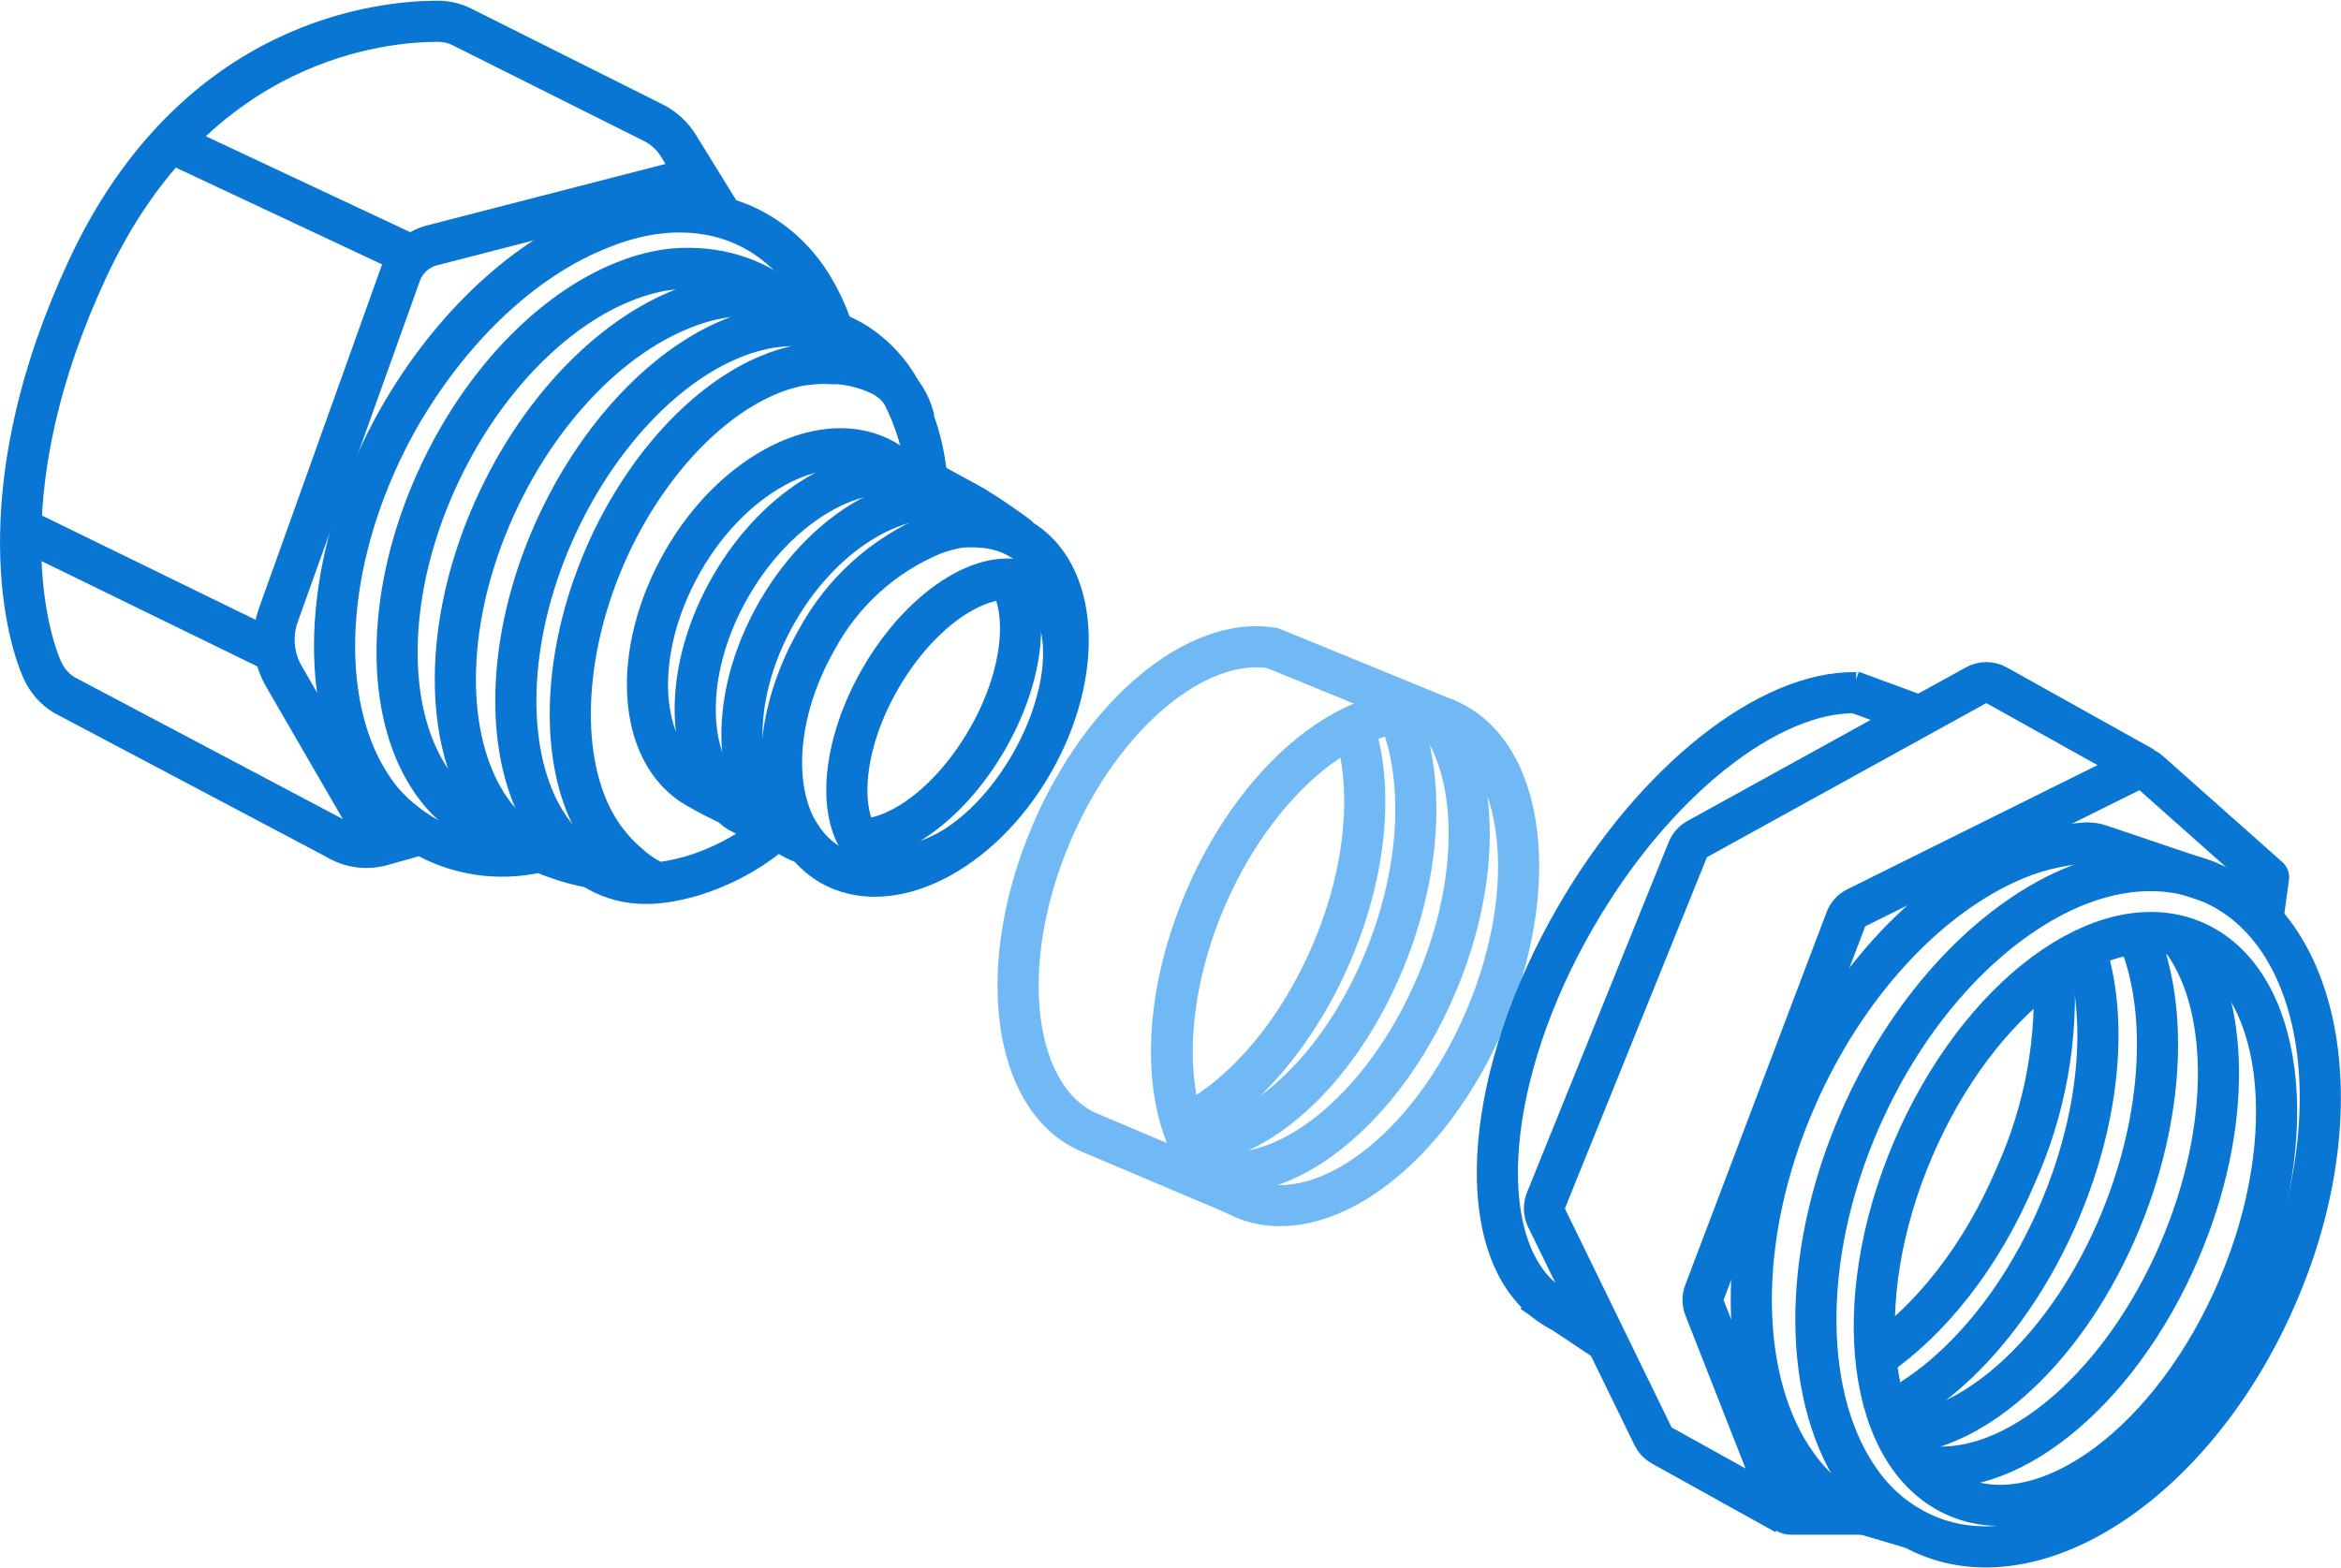
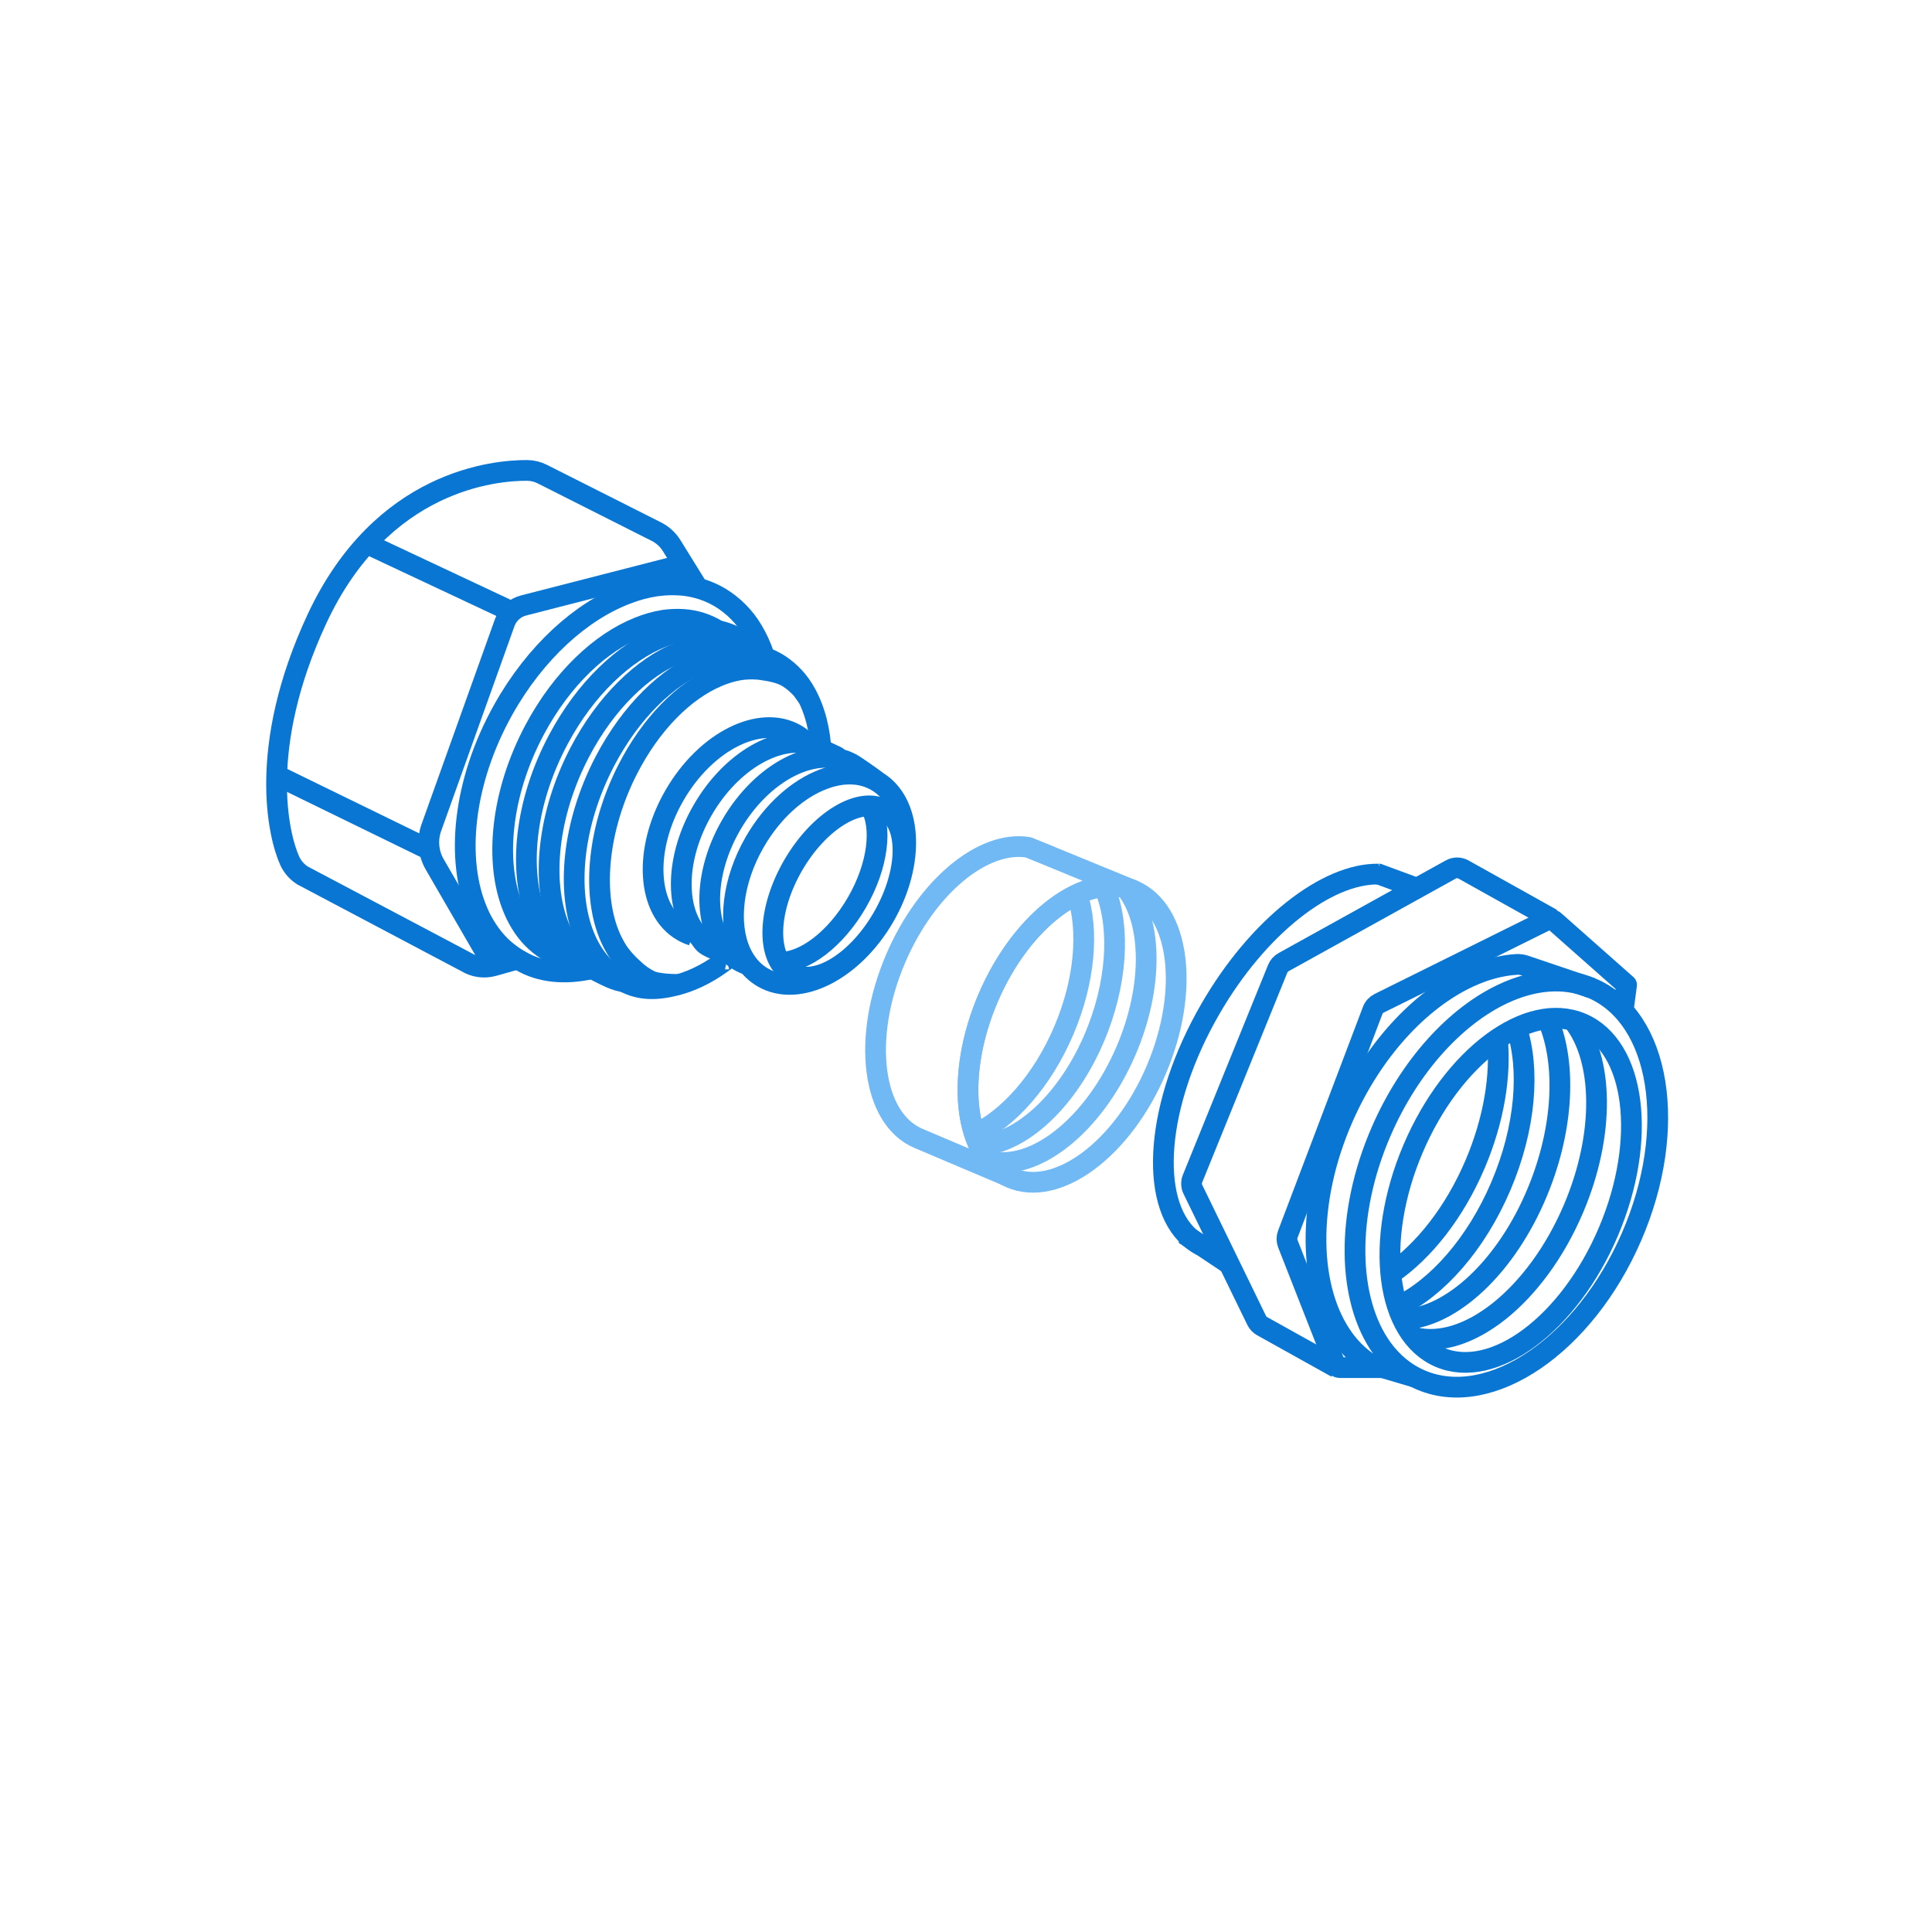
- <svg xmlns="http://www.w3.org/2000/svg" viewBox="0 0 170.71 114.32">
+ <svg xmlns="http://www.w3.org/2000/svg" viewBox="0 0 1490.83 1490.83">
  <defs>
-     <style>.cls-1,.cls-2,.cls-3{fill:none;stroke-linejoin:round;stroke-width:3px;}.cls-1{stroke:#71b9f4;}.cls-2,.cls-3{stroke:#0976d4;}.cls-3{stroke-linecap:round;}</style>
+     <style>.cls-1,.cls-2,.cls-3{fill:none;}.cls-1{stroke:#71b9f4;}.cls-1,.cls-2{stroke-linejoin:round;stroke-width:16px;}.cls-2{stroke:#0976d4;}</style>
  </defs>
  <g id="Layer_2" data-name="Layer 2">
    <g id="Layer_1-2" data-name="Layer 1">
-       <path class="cls-1" d="M108.31,74.31C104.2,84,96.29,89.8,90.65,87.4c-.23-.1-.45-.21-.66-.32-5.08-2.87-6-12.24-2.1-21.49C92,56,99.9,50.1,105.55,52.5S112.42,64.67,108.31,74.31Z" />
-       <path class="cls-1" d="M88,85.32h0c5.55,1.44,12.82-4.3,16.71-13.4,3.35-7.83,3.15-15.75-.07-19.73l-.08-.11" />
-       <path class="cls-1" d="M101.81,51.71c2,4.25,2,10.89-.56,17.58-3.09,8.07-8.84,13.67-14,14.16h0" />
-       <path class="cls-1" d="M98.71,53c1.44,4.3,1,10.44-1.62,16.54S90.37,80.2,86.27,82.14" />
-       <path class="cls-1" d="M105.55,52.5C99.9,50.1,92,56,87.89,65.59c-4,9.25-3,18.62,2.1,21.49L79.43,82.61h0c-5.63-2.41-6.88-12.18-2.76-21.81C80.41,52,87.33,46.37,92.78,47.27l2.77,1.13h0Z" />
-       <ellipse class="cls-2" cx="151.34" cy="88.9" rx="22.03" ry="12.89" transform="translate(10.27 193.34) rotate(-66.94)" />
-       <path class="cls-2" d="M166,94.55c-5.69,13.15-17.12,21-25.53,17.42a11.28,11.28,0,0,1-4.78-3.89c-4.2-5.83-4.49-16.18-.09-26.31,3.47-8,9.06-14,14.8-16.72,3.68-1.73,7.44-2.08,10.72-.7C169.55,67.88,171.74,81.4,166,94.55Z" />
-       <line class="cls-2" x1="159.38" y1="63.46" x2="159.38" y2="63.46" />
-       <path class="cls-2" d="M139.57,106.76h0c6.44,1.66,14.88-5,19.39-15.58,3.88-9.09,3.65-18.29-.08-22.92l-.1-.12" />
-       <path class="cls-2" d="M155.81,68.07C158,73,157.9,80.55,155,88.14c-3.59,9.36-10.26,15.87-16.22,16.44h0" />
-       <path class="cls-2" d="M152.05,69.18c1.67,5,1.14,12.14-1.88,19.22s-7.79,12.4-12.55,14.66" />
-       <path class="cls-2" d="M149.74,70.51h0A31.91,31.91,0,0,1,147,85.73c-2.53,6-6.3,10.64-10.25,13.33" />
-       <line class="cls-2" x1="140.33" y1="111.79" x2="140.33" y2="111.79" />
-       <path class="cls-2" d="M161.15,64.35l-8.05-2.72a2.66,2.66,0,0,0-1-.14A16.08,16.08,0,0,0,146.25,63c-5.92,2.75-11.68,8.9-15.26,17.06-4.54,10.33-4.24,20.9.09,26.85a11.7,11.7,0,0,0,2.77,2.76,2.75,2.75,0,0,0,.88.42l5,1.48" />
-       <ellipse class="cls-2" cx="69.66" cy="52.63" rx="11.44" ry="6.3" transform="translate(-10.75 86.65) rotate(-60)" />
-       <path class="cls-2" d="M75.3,55.68c-3.8,6.59-10.41,9.9-14.75,7.4a6.32,6.32,0,0,1-2.08-2A6.5,6.5,0,0,1,57.85,60c-1.56-3.45-1-8.62,1.73-13.38A17.1,17.1,0,0,1,68,39a9.7,9.7,0,0,1,2-.54,8.51,8.51,0,0,1,1.59,0,6.16,6.16,0,0,1,2.75.82C78.67,41.72,79.11,49.09,75.3,55.68Z" />
-       <path class="cls-2" d="M66.69,30.67l-.08-.27A5,5,0,0,0,65,27.85l-.44-.32a8.57,8.57,0,0,0-3.41-1h0l-.43,0h0a9.14,9.14,0,0,0-2.08.09l-.16,0a11.7,11.7,0,0,0-2.5.76c-4,1.69-8.1,5.71-11,11.35-3.6,7.07-4.3,14.77-2.27,19.89a11.9,11.9,0,0,0,.82,1.68A10.8,10.8,0,0,0,45.8,63a7.92,7.92,0,0,0,1.91,1.31,4.09,4.09,0,0,0,.47.19" />
-       <path class="cls-2" d="M56.21,60.85h0a16.9,16.9,0,0,1-5.8,3.06s0,0,0,0c-2.74.77-5,.81-7.26-.63L42.74,63s-.68-.48-1-.75a8.82,8.82,0,0,1-1.3-1.36,9.11,9.11,0,0,1-.69-1,11.09,11.09,0,0,1-.9-1.79c-2.23-5.48-1.46-13.7,2.49-21.26,3.14-6,7.61-10.33,12-12.13a13.15,13.15,0,0,1,2.92-.84l.8-.09a10.58,10.58,0,0,1,1.49,0h.06l.44.05a8.41,8.41,0,0,1,3.45,1.25,9.7,9.7,0,0,1,3.18,3.45h0A16.58,16.58,0,0,1,67.64,36" />
-       <path class="cls-2" d="M60.69,24a15.67,15.67,0,0,0-1.38-3h0a11.38,11.38,0,0,0-3.95-4,11,11,0,0,0-4.28-1.45l-.55-.06h-.08a14.27,14.27,0,0,0-1.85,0l-1,.11a16.43,16.43,0,0,0-3.63,1c-5.49,2.09-11,7.06-14.95,14-4.9,8.76-5.86,18.28-3.09,24.62a12.82,12.82,0,0,0,1.12,2.07,10.19,10.19,0,0,0,.86,1.18A10.93,10.93,0,0,0,29.53,60a12.78,12.78,0,0,0,1.22.86h0l.4.23a11.65,11.65,0,0,0,8.6.93h0l.29-.07h0" />
-       <line class="cls-2" x1="61.88" y1="26" x2="61.88" y2="26" />
-       <path class="cls-2" d="M41.83,62.94l1.29.34a16.74,16.74,0,0,1-4.59-1.57l0,0a9.89,9.89,0,0,1-3.1-3.17,12.57,12.57,0,0,1-.93-1.83c-2.34-5.61-1.53-14,2.6-21.76,3.29-6.16,8-10.56,12.61-12.4a13.68,13.68,0,0,1,3.06-.87,11.33,11.33,0,0,1,2.39-.09,8.11,8.11,0,0,1,1.31.19,9.1,9.1,0,0,1,2.83,1.14,9.49,9.49,0,0,1,2,1.72" />
-       <path class="cls-2" d="M37.16,60.89a8.82,8.82,0,0,1-2.84-1.14,9.88,9.88,0,0,1-3.13-3.2,12.61,12.61,0,0,1-.94-1.83c-2.34-5.61-1.53-14,2.61-21.76,3.29-6.16,8-10.56,12.6-12.4a13.83,13.83,0,0,1,3.06-.87,11.42,11.42,0,0,1,2.4-.09,11,11,0,0,1,4,1,7.69,7.69,0,0,1,1.9,1.26" />
-       <path class="cls-2" d="M71.2,37.05c-.2-.15-2.83-1.54-3-1.67a7.21,7.21,0,0,0-1.35-.55c-4.28-1.37-10.09,1.91-13.56,7.92-3.3,5.71-3.41,12-.57,15.21.45.5.56.92,1.14,1.26a6.38,6.38,0,0,0,1.56.63h0" />
-       <line class="cls-2" x1="53.6" y1="58.26" x2="53.6" y2="58.26" />
-       <path class="cls-3" d="M53.25,58.72a27.55,27.55,0,0,1-2.47-1.28c-4.34-2.51-4.77-9.88-1-16.48s10.41-9.89,14.76-7.39a6.2,6.2,0,0,1,1.53,1.26,7.34,7.34,0,0,1,.59.76" />
-       <path class="cls-2" d="M74.33,39.21c-.32-.3-2.5-1.8-2.89-2-4.34-2.5-10.95.81-14.75,7.39s-3.37,14,1,16.48a5.77,5.77,0,0,0,1.22.53" />
-       <path class="cls-2" d="M73.57,42.24c1.53,2.52,1,7.25-1.6,11.73s-6.4,7.32-9.36,7.25" />
-       <line class="cls-2" x1="19.99" y1="47.54" x2="1.43" y2="38.48" />
-       <line class="cls-2" x1="30.08" y1="18.67" x2="12.42" y2="10.38" />
-       <path class="cls-2" d="M52.41,15.39l-2.93-4.75a4.55,4.55,0,0,0-1.86-1.7L33.76,2a4,4,0,0,0-1.82-.45c-3.84,0-17.67,1.11-25.56,18.07C-.86,35.15,1.72,45.85,3.1,48.9a4.07,4.07,0,0,0,1.59,1.8L24.52,61.19a4.2,4.2,0,0,0,3.32.47l2.55-.72" />
-       <path class="cls-2" d="M27.84,61.66,20.7,49.33a5.35,5.35,0,0,1-.4-4.47L29.2,20a3.33,3.33,0,0,1,2.29-2.1l19.39-5" />
-       <path class="cls-2" d="M135.79,110.45h-5.18a.57.57,0,0,1-.55-.38L124.3,95.4a1.57,1.57,0,0,1,0-1.15L134.6,67.07a1.53,1.53,0,0,1,.78-.86L155.74,56.1a.87.87,0,0,1,1,.18L165.43,64,165,67.1" />
-       <path class="cls-2" d="M130.2,110.45l-9-5a1.52,1.52,0,0,1-.66-.69L112.76,88.8a1.63,1.63,0,0,1,0-1.3L123.07,62a1.56,1.56,0,0,1,.7-.8L144.07,50a1.58,1.58,0,0,1,1.55,0l10.75,6" />
-       <line class="cls-2" x1="117.18" y1="97.88" x2="111.71" y2="94.23" />
-       <line class="cls-2" x1="139.57" y1="52.08" x2="135.03" y2="50.41" />
-       <line class="cls-2" x1="140.93" y1="72.9" x2="140.93" y2="72.89" />
-       <line class="cls-2" x1="143.22" y1="62.32" x2="143.22" y2="62.31" />
-       <path class="cls-2" d="M113.87,95.67l-.36-.19a6.19,6.19,0,0,1-1.06-.76h0c-5.1-4.41-4.16-16.38,2.43-27.79,5.8-10.06,14.18-16.53,20.45-16.4h0" />
-       <line class="cls-2" x1="134.48" y1="84.71" x2="134.47" y2="84.72" />
+       <path class="cls-1" d="M892.16,825.71c-26.11,61.21-76.37,98.45-112.22,83.18-1.44-.64-2.82-1.33-4.2-2.07-32.23-18.25-38.46-77.76-13.35-136.53,26.11-61.22,76.37-98.45,112.22-83.19S918.33,764.44,892.16,825.71Z" />
+       <path class="cls-1" d="M762.81,895.68h0c35.26,9.1,81.5-27.34,106.23-85.2,21.25-49.76,20-100.07-.44-125.39l-.55-.66" />
+       <path class="cls-1" d="M850.86,682.08c13,27,12.69,69.22-3.57,111.73-19.64,51.24-56.18,86.82-88.82,89.94h0" />
+       <path class="cls-1" d="M831.17,690.12c9.13,27.34,6.2,66.38-10.31,105.13s-42.68,67.85-68.77,80.18" />
+       <path class="cls-1" d="M874.61,687.1c-35.85-15.26-86.11,22-112.22,83.19-25.11,58.77-18.88,118.28,13.35,136.53l-67.07-28.41h0C672.82,863.1,664.9,801,691.06,739.86c23.83-55.84,67.76-91.74,102.44-86L811.11,661v.05Z" />
+       <ellipse class="cls-2" cx="1165.66" cy="918.42" rx="140.02" ry="81.88" transform="translate(-135.9 1631.29) rotate(-66.94)" />
+       <path class="cls-2" d="M1259,954.32c-36.2,83.57-108.83,133.13-162.23,110.7-12.27-5.15-22.43-13.66-30.4-24.71-26.69-37.07-28.54-102.86-.61-167.21,22.08-50.85,57.59-89.13,94.06-106.23,23.43-11,47.29-13.24,68.18-4.46C1281.37,784.8,1295.26,870.75,1259,954.32Z" />
+       <line class="cls-2" x1="1216.75" y1="756.76" x2="1216.71" y2="756.72" />
+       <path class="cls-2" d="M1090.86,1031.9h0c40.91,10.58,94.55-31.75,123.24-99,24.65-57.8,23.21-116.25-.51-145.66l-.63-.77" />
+       <path class="cls-2" d="M1194,786c14,31.41,13.28,79.33-5.18,127.54-22.78,59.52-65.17,100.88-103,104.47h0" />
+       <path class="cls-2" d="M1170.17,793.1c10.6,31.76,7.19,77.11-12,122.13s-49.51,78.82-79.78,93.14" />
+       <path class="cls-2" d="M1155.47,801.53v0c2.79,28.41-2.68,62.64-17.17,96.73-16.07,37.76-40,67.59-65.13,84.69" />
+       <line class="cls-2" x1="1095.7" y1="1063.85" x2="1095.66" y2="1063.85" />
+       <path class="cls-2" d="M1228,762.41l-51.16-17.29a17.27,17.27,0,0,0-6.45-.93c-12.17.72-24.68,4.11-37.09,9.89-37.61,17.47-74.23,56.55-97,108.43-28.81,65.65-26.9,132.8.62,170.63a77.07,77.07,0,0,0,17.55,17.54,18.65,18.65,0,0,0,5.61,2.65l31.77,9.39" />
+       <ellipse class="cls-2" cx="646.58" cy="687.94" rx="72.71" ry="40.02" transform="translate(-272.49 903.92) rotate(-60)" />
+       <path class="cls-2" d="M682.41,707.3c-24.18,41.9-66.16,62.93-93.72,47a39.69,39.69,0,0,1-13.24-12.51,45.83,45.83,0,0,1-4-7.16c-9.87-21.9-6.45-54.78,11-85,13.91-24.07,33.69-41.28,53.25-48.47a60.94,60.94,0,0,1,12.91-3.37,51.58,51.58,0,0,1,10.13-.37,40,40,0,0,1,17.47,5.21C703.84,618.57,706.59,665.43,682.41,707.3Z" />
+       <path class="cls-2" d="M623.42,538.25l-4.78-6.54a53.26,53.26,0,0,0-10-8.62c-6.13-4-14.64-5.45-21.65-6.4h0c-.92-.15-1.87-.22-2.79-.29a.43.43,0,0,0-.22,0,59.91,59.91,0,0,0-13.25.55l-1,.18a73.27,73.27,0,0,0-15.89,4.85c-25.61,10.71-51.48,36.29-69.68,72.1-22.82,45-27.3,93.87-14.38,126.45a75,75,0,0,0,5.17,10.64c3.53,6.42,9.38,12.6,14.72,17.3a48.55,48.55,0,0,0,12.1,8.34c4.79,2.2,14.85,2.88,22.31,2.85" />
+       <path class="cls-2" d="M561.06,740.14a.15.15,0,0,0-.07,0h0c-12.07,9.4-24.58,16-36.87,19.45,0,0,0,0,0,0-17.39,4.88-31.92,5.1-46.12-4,0,0-2.43-1.76-2.43-1.76s-4.33-3-6.31-4.73a55.85,55.85,0,0,1-8.22-8.66,58,58,0,0,1-4.44-6.46,75.89,75.89,0,0,1-5.69-11.37c-14.2-34.83-9.28-87.08,15.82-135.15,20-38.27,48.36-65.61,76.47-77.06a82.33,82.33,0,0,1,18.57-5.35c1.69-.22,3.34-.41,5-.55a68.65,68.65,0,0,1,9.51,0c.11,0,.25,0,.36,0,1,.07,1.88.18,2.83.29a53.51,53.51,0,0,1,21.91,8,61.13,61.13,0,0,1,20.22,21.94l0,0c7.3,13,11.38,29.17,12.15,47.19" />
+       <path class="cls-2" d="M589.54,505.66a95.09,95.09,0,0,0-8.77-19.19l0,0a73,73,0,0,0-25.1-25.4,69.88,69.88,0,0,0-27.22-9.24c-1.18-.11-2.32-.26-3.49-.33-.15,0-.33,0-.48,0a89.12,89.12,0,0,0-11.78,0c-2.09.18-4.14.4-6.23.66a104.66,104.66,0,0,0-23.09,6.2c-34.89,13.24-70.15,44.87-95,89.16-31.15,55.67-37.24,116.14-19.63,156.43a82.41,82.41,0,0,0,7.08,13.17,65.05,65.05,0,0,0,5.51,7.49,67.11,67.11,0,0,0,10.2,10,70.9,70.9,0,0,0,7.78,5.46h.07s2.52,1.48,2.56,1.48c14.83,8.79,34.17,10.67,54.68,5.94h0c.62-.15,1.21-.3,1.83-.48,0,0,0,0,0,0" />
+       <path class="cls-2" d="M515.82,439.47c-.11-.33-.22-.63-.33-.92" />
+       <path class="cls-2" d="M482.36,757.7c-6.9-.52-15-4.92-21.14-8h0a47.24,47.24,0,0,1-4.92-2.79,64,64,0,0,1-5.46-3.93,62.8,62.8,0,0,1-13.58-16,74,74,0,0,1-5.69-11.37c-14.2-34.83-9.28-87.08,15.82-135.15,20-38.23,48.4-65.61,76.47-77a80.46,80.46,0,0,1,18.57-5.39,69.14,69.14,0,0,1,14.53-.59,55,55,0,0,1,10.2,1.73,53.8,53.8,0,0,1,14.9,6.56" />
+       <line class="cls-2" x1="597.13" y1="518.65" x2="597.1" y2="518.65" />
+       <path class="cls-2" d="M461.22,748.43h0a56.23,56.23,0,0,1-20.91-7.85c-.08,0-.15-.11-.22-.15a62.36,62.36,0,0,1-19.71-20.18,77.93,77.93,0,0,1-5.94-11.63C399.54,673,404.67,619.52,431,570.35c20.91-39.15,50.67-67.11,80.1-78.81A87.71,87.71,0,0,1,530.5,486a73.68,73.68,0,0,1,15.22-.59,52.06,52.06,0,0,1,8.3,1.22,56.3,56.3,0,0,1,18,7.26,58,58,0,0,1,12.84,10.9" />
+       <path class="cls-2" d="M440.05,740.43a56.27,56.27,0,0,1-18.06-7.3,62.18,62.18,0,0,1-19.92-20.33,78.43,78.43,0,0,1-5.95-11.63c-14.86-35.63-9.72-89.09,16.55-138.26,20.92-39.16,50.68-67.12,80.11-78.82a87.63,87.63,0,0,1,19.44-5.51,73.79,73.79,0,0,1,15.23-.58,57.07,57.07,0,0,1,26.27,8.47c.11.08.19.11.3.19" />
+       <path class="cls-2" d="M646.58,584.43c-1.29-1-11.7-5.49-13.13-6.3-2.42-1.39-2.42-2.49-5.06-3.34-27.22-8.73-64.14,12.11-86.19,50.31-21,36.29-21.69,76.29-3.6,96.69,2.83,3.16,3.56,5.87,7.26,8a39,39,0,0,0,9.87,4,.12.12,0,0,0,.08,0" />
+       <line class="cls-2" x1="544.51" y1="723.7" x2="544.48" y2="723.7" />
+       <path class="cls-2" d="M534.17,721.79a37.74,37.74,0,0,1-7.56-3.34c-27.6-15.92-30.35-62.78-6.17-104.69s66.16-62.89,93.76-47a39.59,39.59,0,0,1,9.76,8,43.65,43.65,0,0,1,3.7,4.85" />
+       <path class="cls-2" d="M676.25,602.61c-2.06-1.91-15.9-11.43-18.36-12.86-27.6-15.93-69.57,5.1-93.76,47s-21.39,88.76,6.21,104.69a35.22,35.22,0,0,0,7.77,3.37" />
+       <path class="cls-2" d="M671.4,621.87c9.76,16,6.28,46.09-10.16,74.53s-40.7,46.53-59.48,46.09" />
+       <line class="cls-2" x1="330.89" y1="655.57" x2="212.94" y2="598" />
+       <line class="cls-2" x1="395.01" y1="472.11" x2="282.78" y2="419.39" />
+       <path class="cls-2" d="M537,451.25,518.3,421.06a29.54,29.54,0,0,0-11.78-10.8l-88.13-44.45A26,26,0,0,0,406.86,363c-24.42-.17-112.28,7.07-162.41,114.84-46,99-29.67,167-20.9,186.35a26.26,26.26,0,0,0,10.1,11.48l126,66.63a26.42,26.42,0,0,0,21.09,3L397,740.71" />
+       <path class="cls-2" d="M380.77,745.28,335.45,667a33.94,33.94,0,0,1-2.57-28.45l56.54-158A21.12,21.12,0,0,1,404,467.21l123.23-31.66" />
+       <path class="cls-2" d="M1066.83,1055.33h-33a3.76,3.76,0,0,1-3.49-2.38l-36.59-93.27a10.15,10.15,0,0,1,0-7.3l65.49-172.7a10.17,10.17,0,0,1,5-5.5L1193.62,710a5.43,5.43,0,0,1,6.37,1.15l55.16,48.81-2.65,20" />
+       <path class="cls-2" d="M1031.31,1055.33l-57.41-32a10.14,10.14,0,0,1-4.18-4.42L920.48,917.78a10.12,10.12,0,0,1-.27-8.26l65.74-162a10.21,10.21,0,0,1,4.49-5.06l129-71.49a10.16,10.16,0,0,1,9.87,0l68.27,38.12" />
+       <line class="cls-2" x1="948.57" y1="975.48" x2="913.79" y2="952.26" />
+       <line class="cls-2" x1="1090.86" y1="684.45" x2="1061.96" y2="673.8" />
+       <line class="cls-2" x1="1099.48" y1="816.72" x2="1099.48" y2="816.68" />
+       <line class="cls-2" x1="1114.01" y1="749.5" x2="1114.01" y2="749.46" />
+       <path class="cls-2" d="M927.53,961.44c-.77-.4-1.54-.81-2.31-1.25a43.19,43.19,0,0,1-6.72-4.77l-.07-.07C886,927.28,892,851.25,933.88,778.74c36.87-63.92,90.12-105,130-104.25h0" />
+       <line class="cls-2" x1="1058.49" y1="891.8" x2="1058.45" y2="891.83" />
+       <rect class="cls-3" width="1490.83" height="1490.83" />
    </g>
  </g>
</svg>
